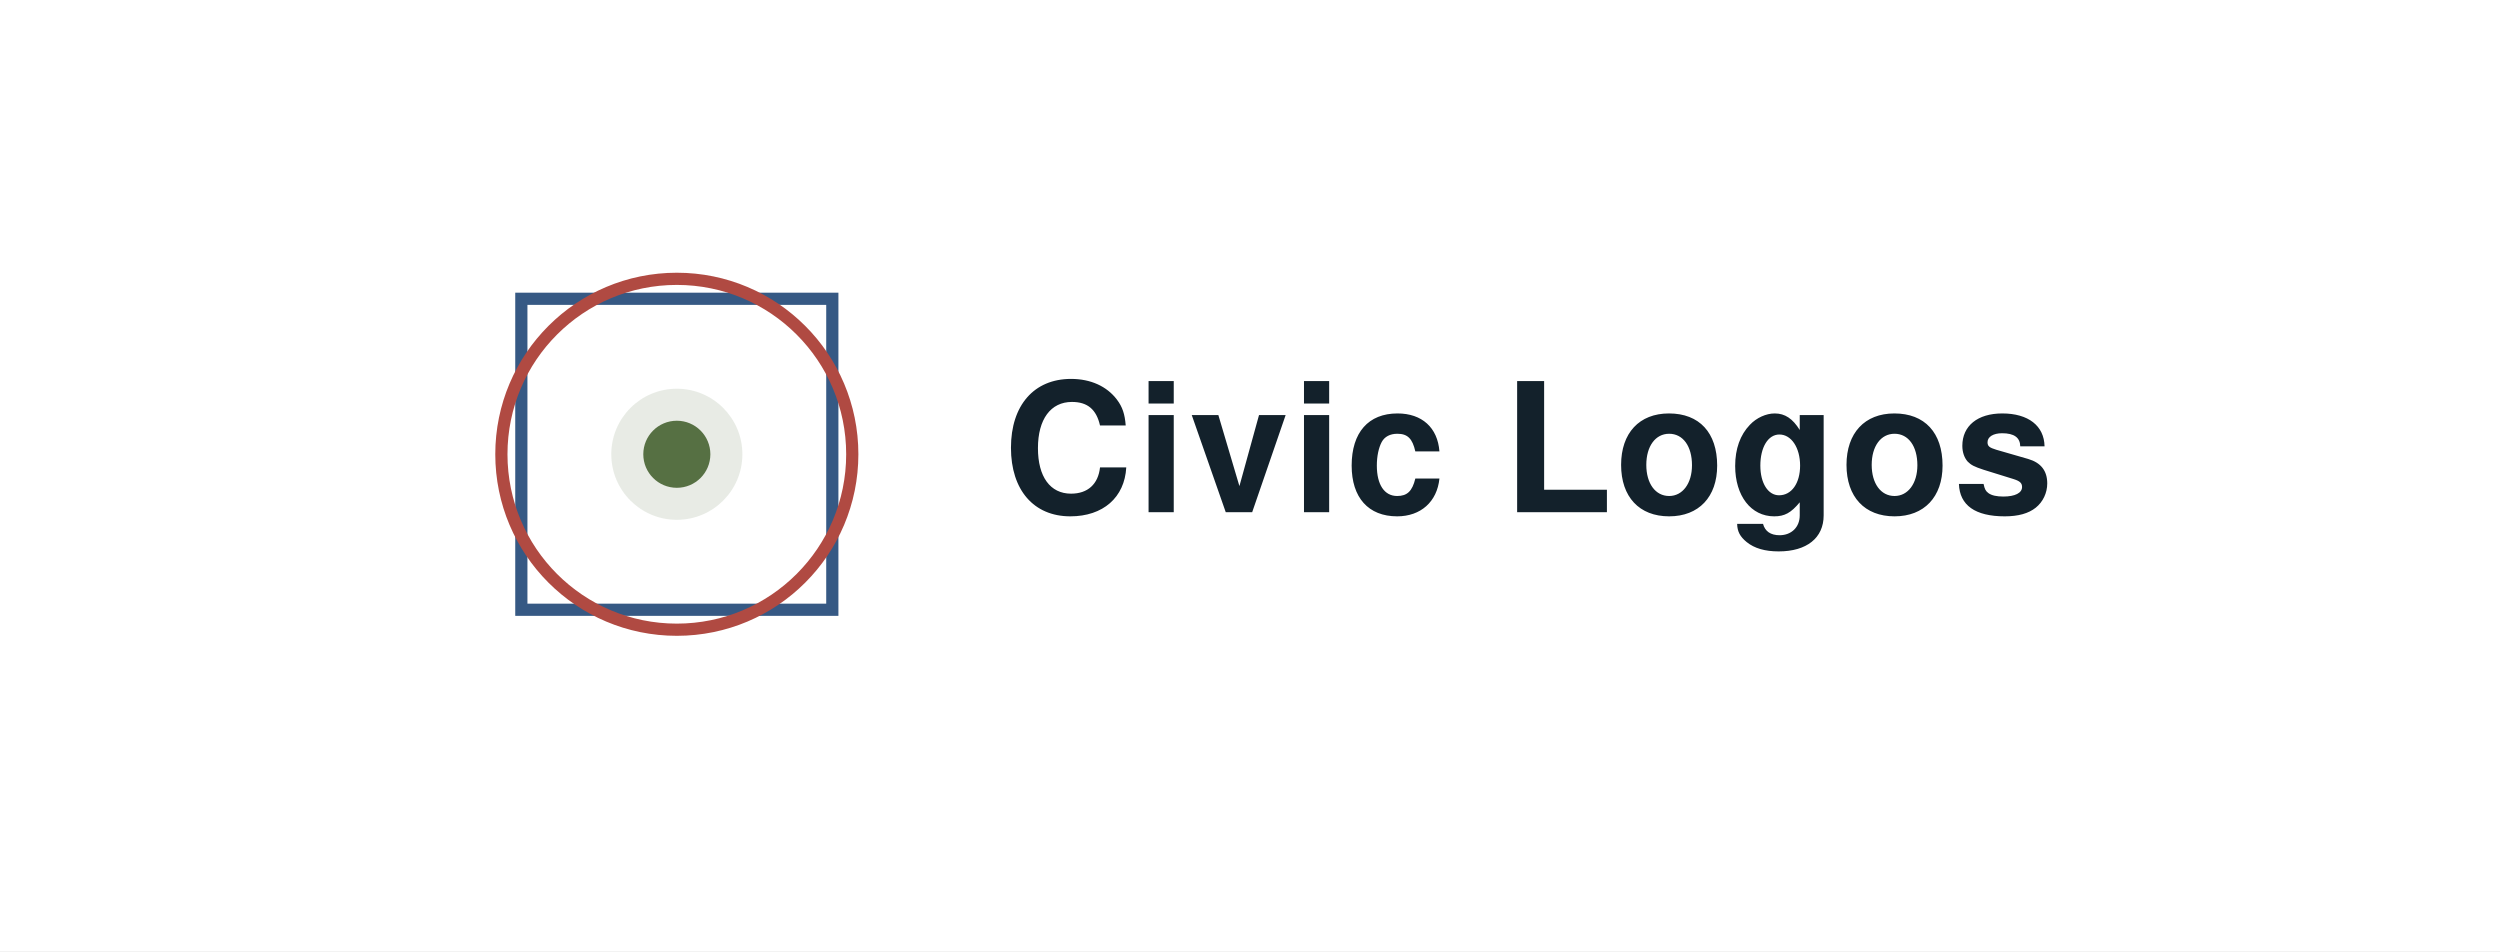
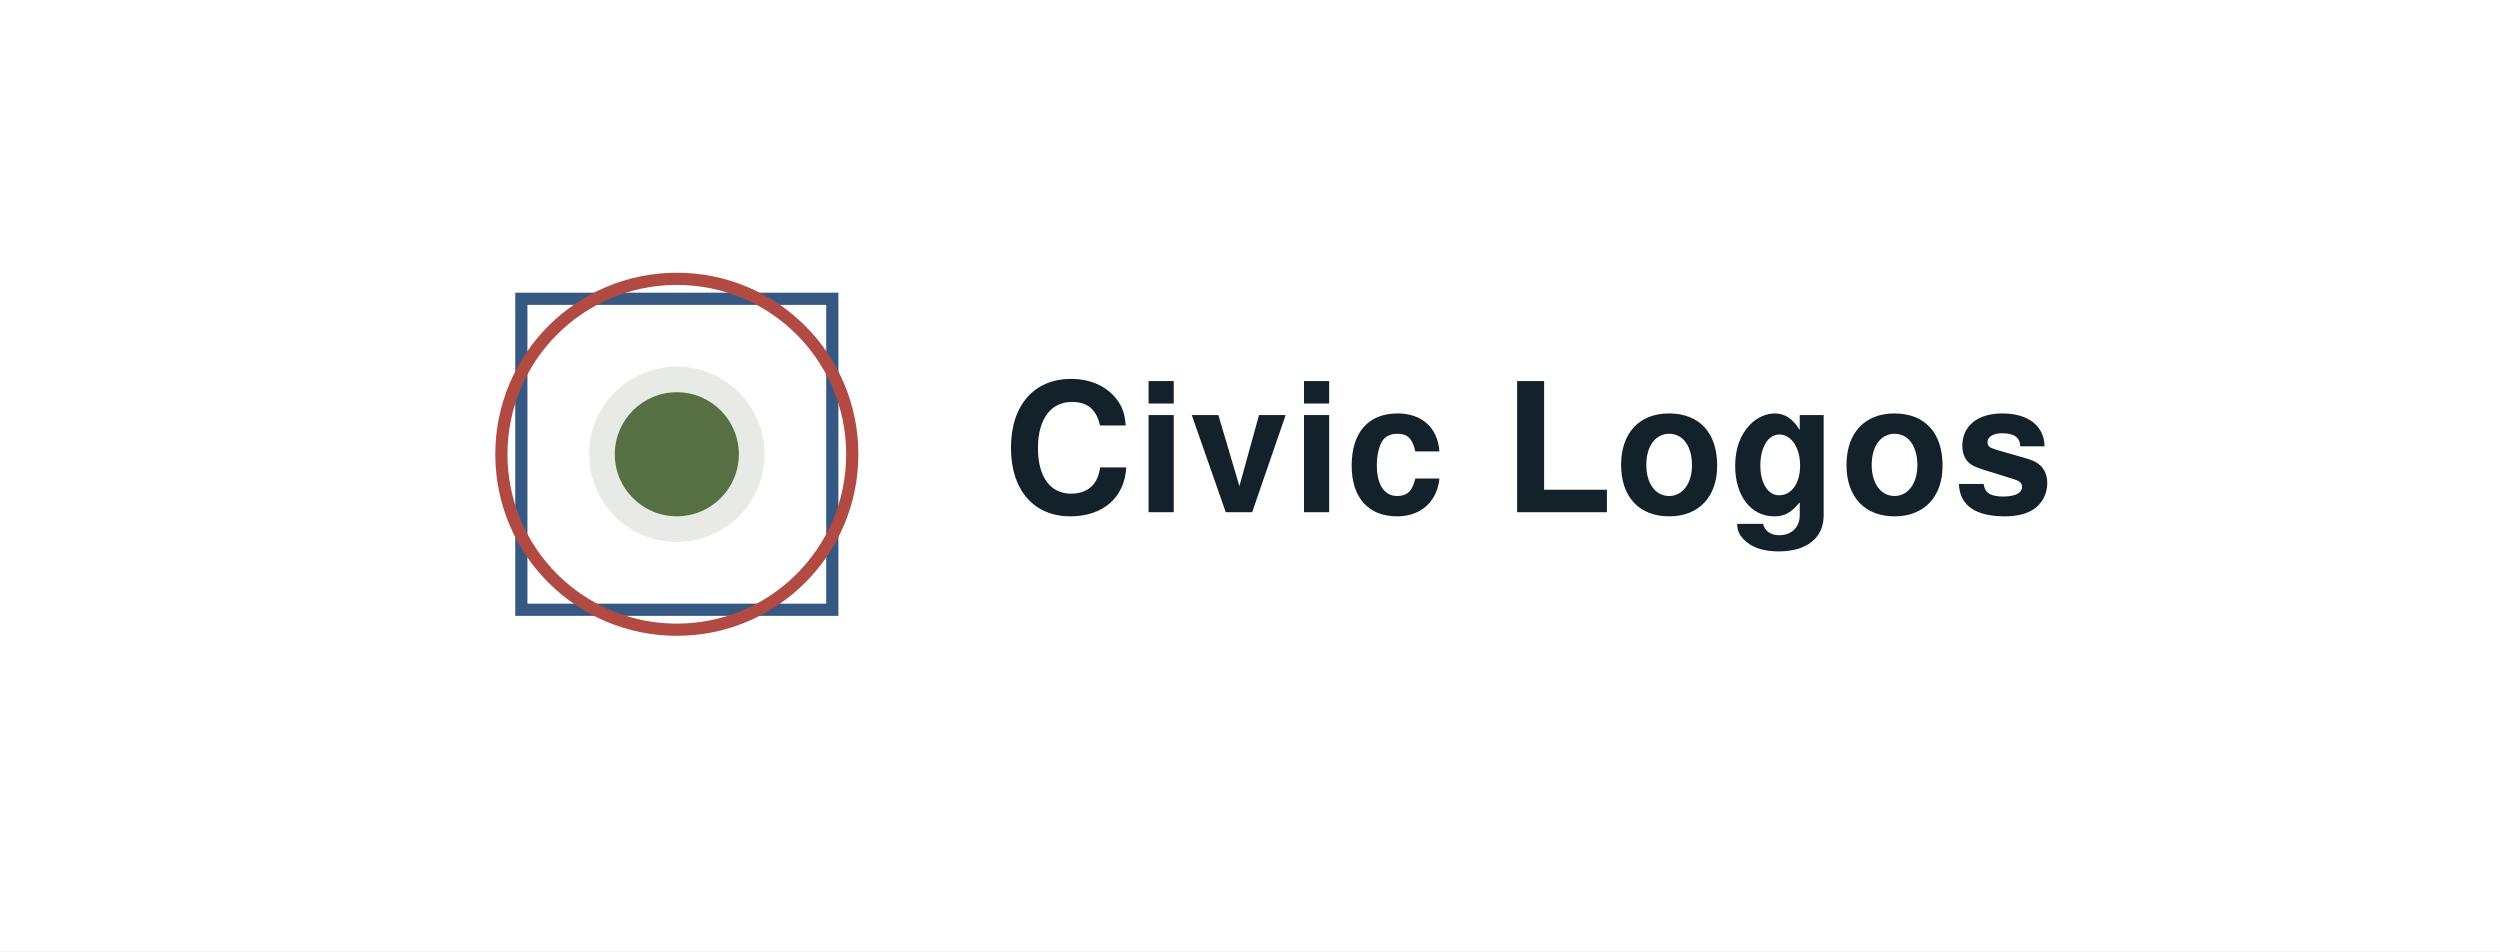
<svg xmlns="http://www.w3.org/2000/svg" width="1640" height="624" viewBox="0 0 1640 624" role="img" aria-labelledby="title desc">
  <rect width="1640" height="624" fill="#ffffff" />
  <g transform="translate(320 174)">
    <g transform="translate(0 0)">
      <rect x="22" y="22" width="204" height="204" fill="none" stroke="#365984" stroke-width="8" />
      <circle cx="124" cy="124" r="115.095" fill="none" stroke="#b04a42" stroke-width="8" />
-       <circle cx="124" cy="124" r="22" fill="#567043" />
-       <circle cx="124" cy="124" r="43" fill="#567043" opacity="0.14" />
+       <circle cx="124" cy="124" r="57.547" fill="#567043" opacity="0.14" />
+       <circle cx="124" cy="124" r="40.692" fill="#567043" />
    </g>
    <text x="338" y="162" fill="#13212b" font-family="Helvetica Neue, Helvetica, Arial, sans-serif" font-size="118" font-weight="700" letter-spacing="0.02em">Civic Logos</text>
  </g>
</svg>
